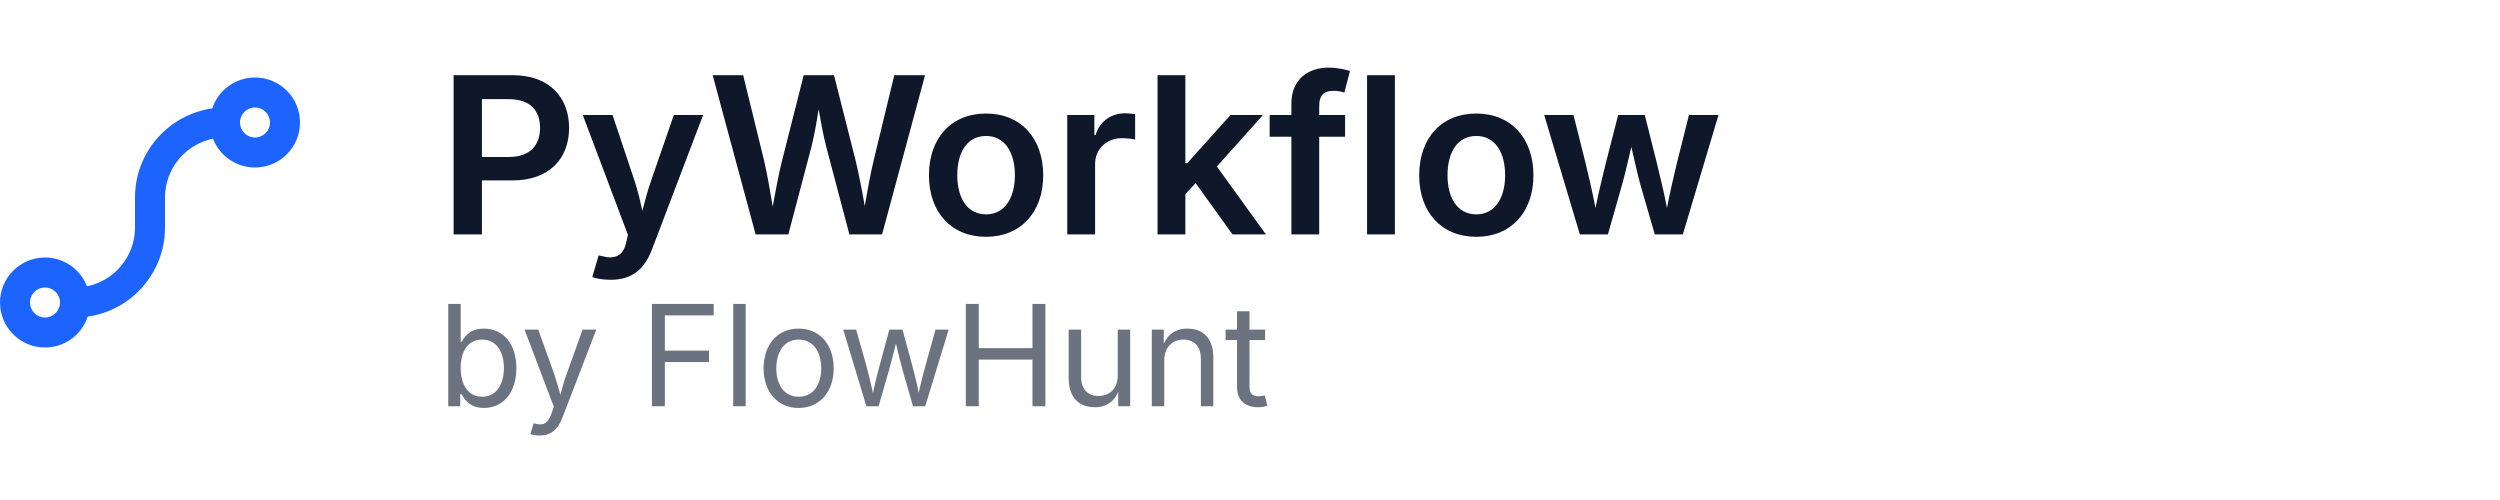
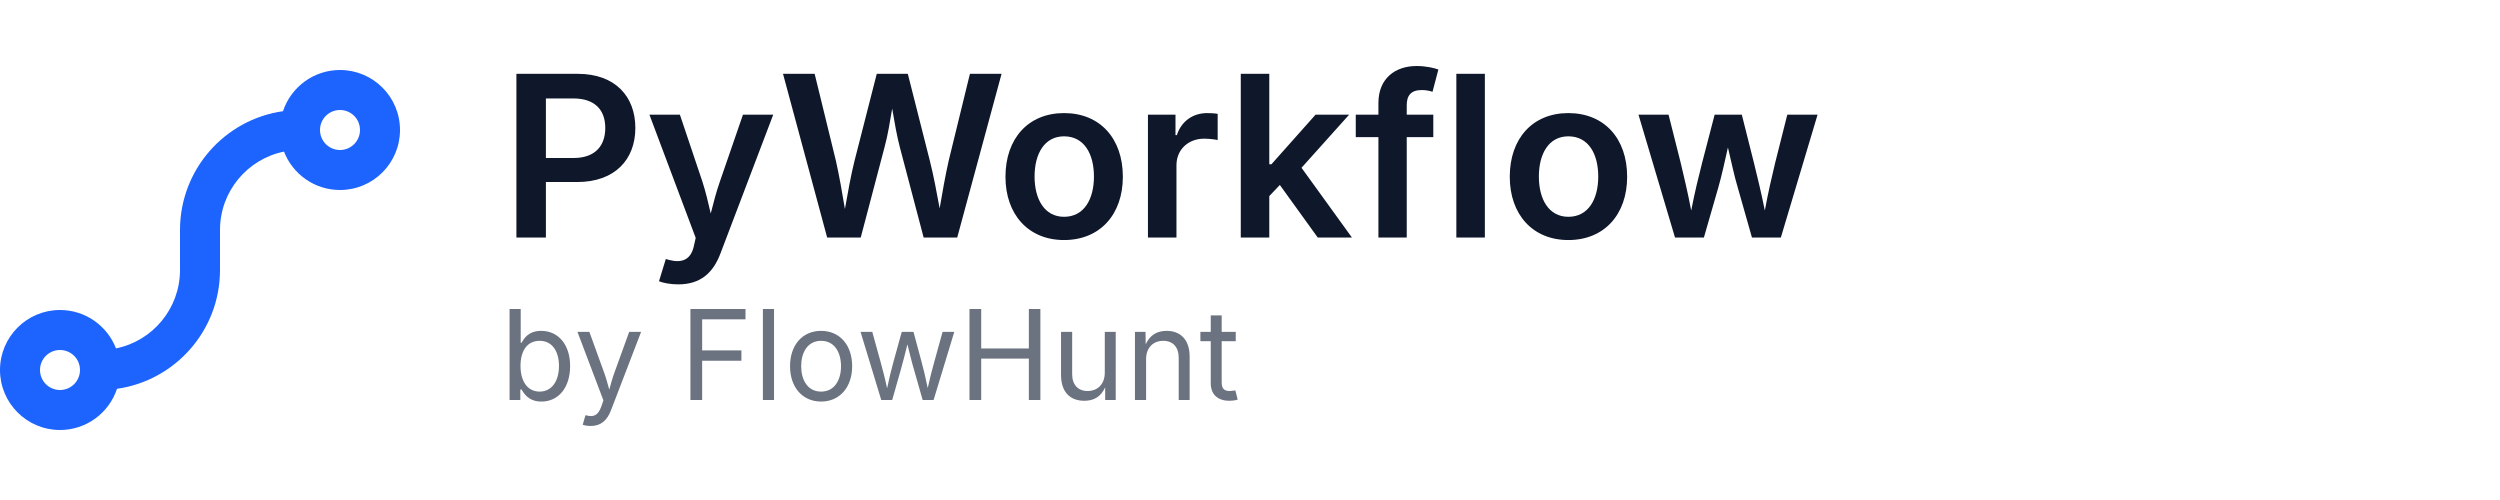
- <svg xmlns="http://www.w3.org/2000/svg" viewBox="0 0 160 32" fill="none">
-   <g transform="translate(0, 4) scale(1.2)">
+ <svg xmlns="http://www.w3.org/2000/svg" viewBox="0 0 200 40" fill="none">
+   <g transform="translate(0, 4) scale(2)">
    <path fill-rule="evenodd" clip-rule="evenodd" fill="#1c64fd" d="M13.6 5.6C14.925 5.6 16 4.525 16 3.2C16 1.874 14.925 0.8 13.6 0.8C12.537 0.8 11.636 1.491 11.32 2.448C8.991 2.778 7.2 4.78 7.2 7.2V8.8C7.2 10.348 6.101 11.639 4.64 11.936C4.293 11.037 3.421 10.4 2.4 10.4C1.075 10.4 0 11.474 0 12.8C0 14.125 1.075 15.2 2.4 15.2C3.463 15.2 4.364 14.509 4.68 13.552C7.009 13.222 8.8 11.22 8.8 8.8V7.2C8.8 5.652 9.899 4.36 11.36 4.064C11.707 4.962 12.579 5.6 13.6 5.6ZM13.6 4C14.042 4 14.4 3.642 14.4 3.2C14.4 2.758 14.042 2.4 13.6 2.4C13.158 2.4 12.8 2.758 12.8 3.2C12.8 3.642 13.158 4 13.6 4ZM2.4 13.6C2.842 13.6 3.2 13.242 3.2 12.8C3.2 12.358 2.842 12 2.4 12C1.958 12 1.6 12.358 1.6 12.8C1.6 13.242 1.958 13.6 2.4 13.6Z" />
  </g>
-   <text x="28" y="15" font-family="system-ui, -apple-system, sans-serif" font-size="14" font-weight="600" fill="#0f172a">PyWorkflow</text>
-   <text x="28" y="26" font-family="system-ui, -apple-system, sans-serif" font-size="9" font-weight="400" fill="#6b7280">by FlowHunt</text>
+   <text x="40" y="19" font-family="system-ui, -apple-system, sans-serif" font-size="18" font-weight="600" fill="#0f172a">PyWorkflow</text>
+   <text x="40" y="32" font-family="system-ui, -apple-system, sans-serif" font-size="10" font-weight="400" fill="#6b7280">by FlowHunt</text>
</svg>
